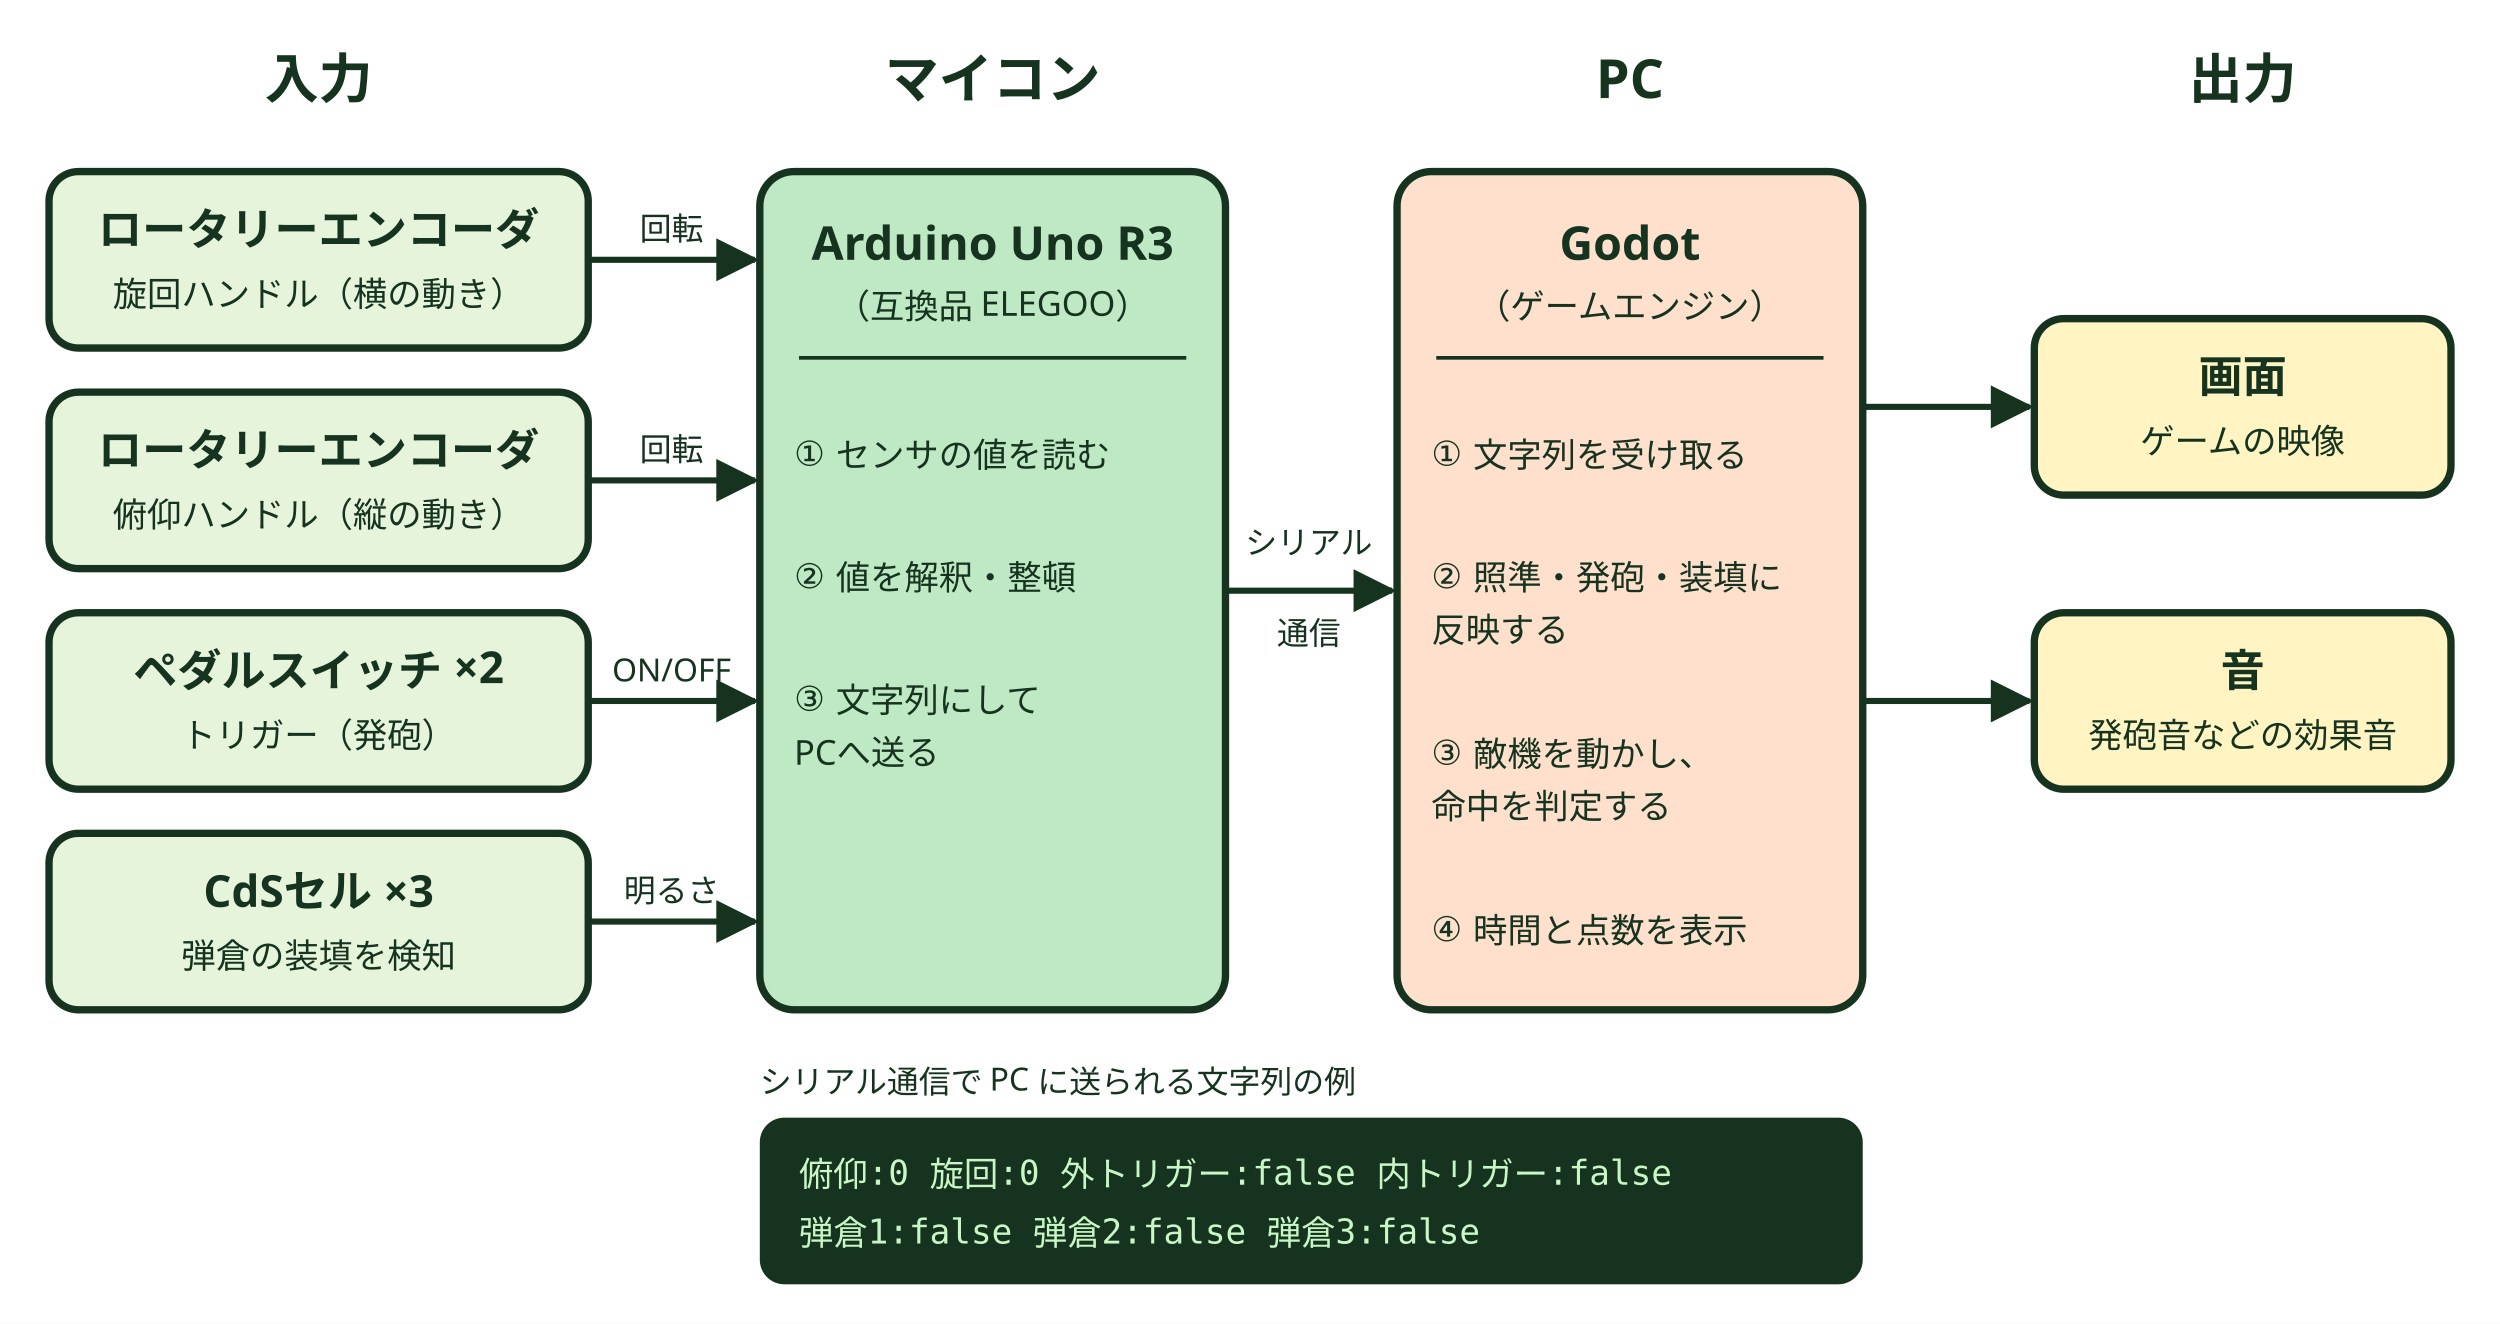
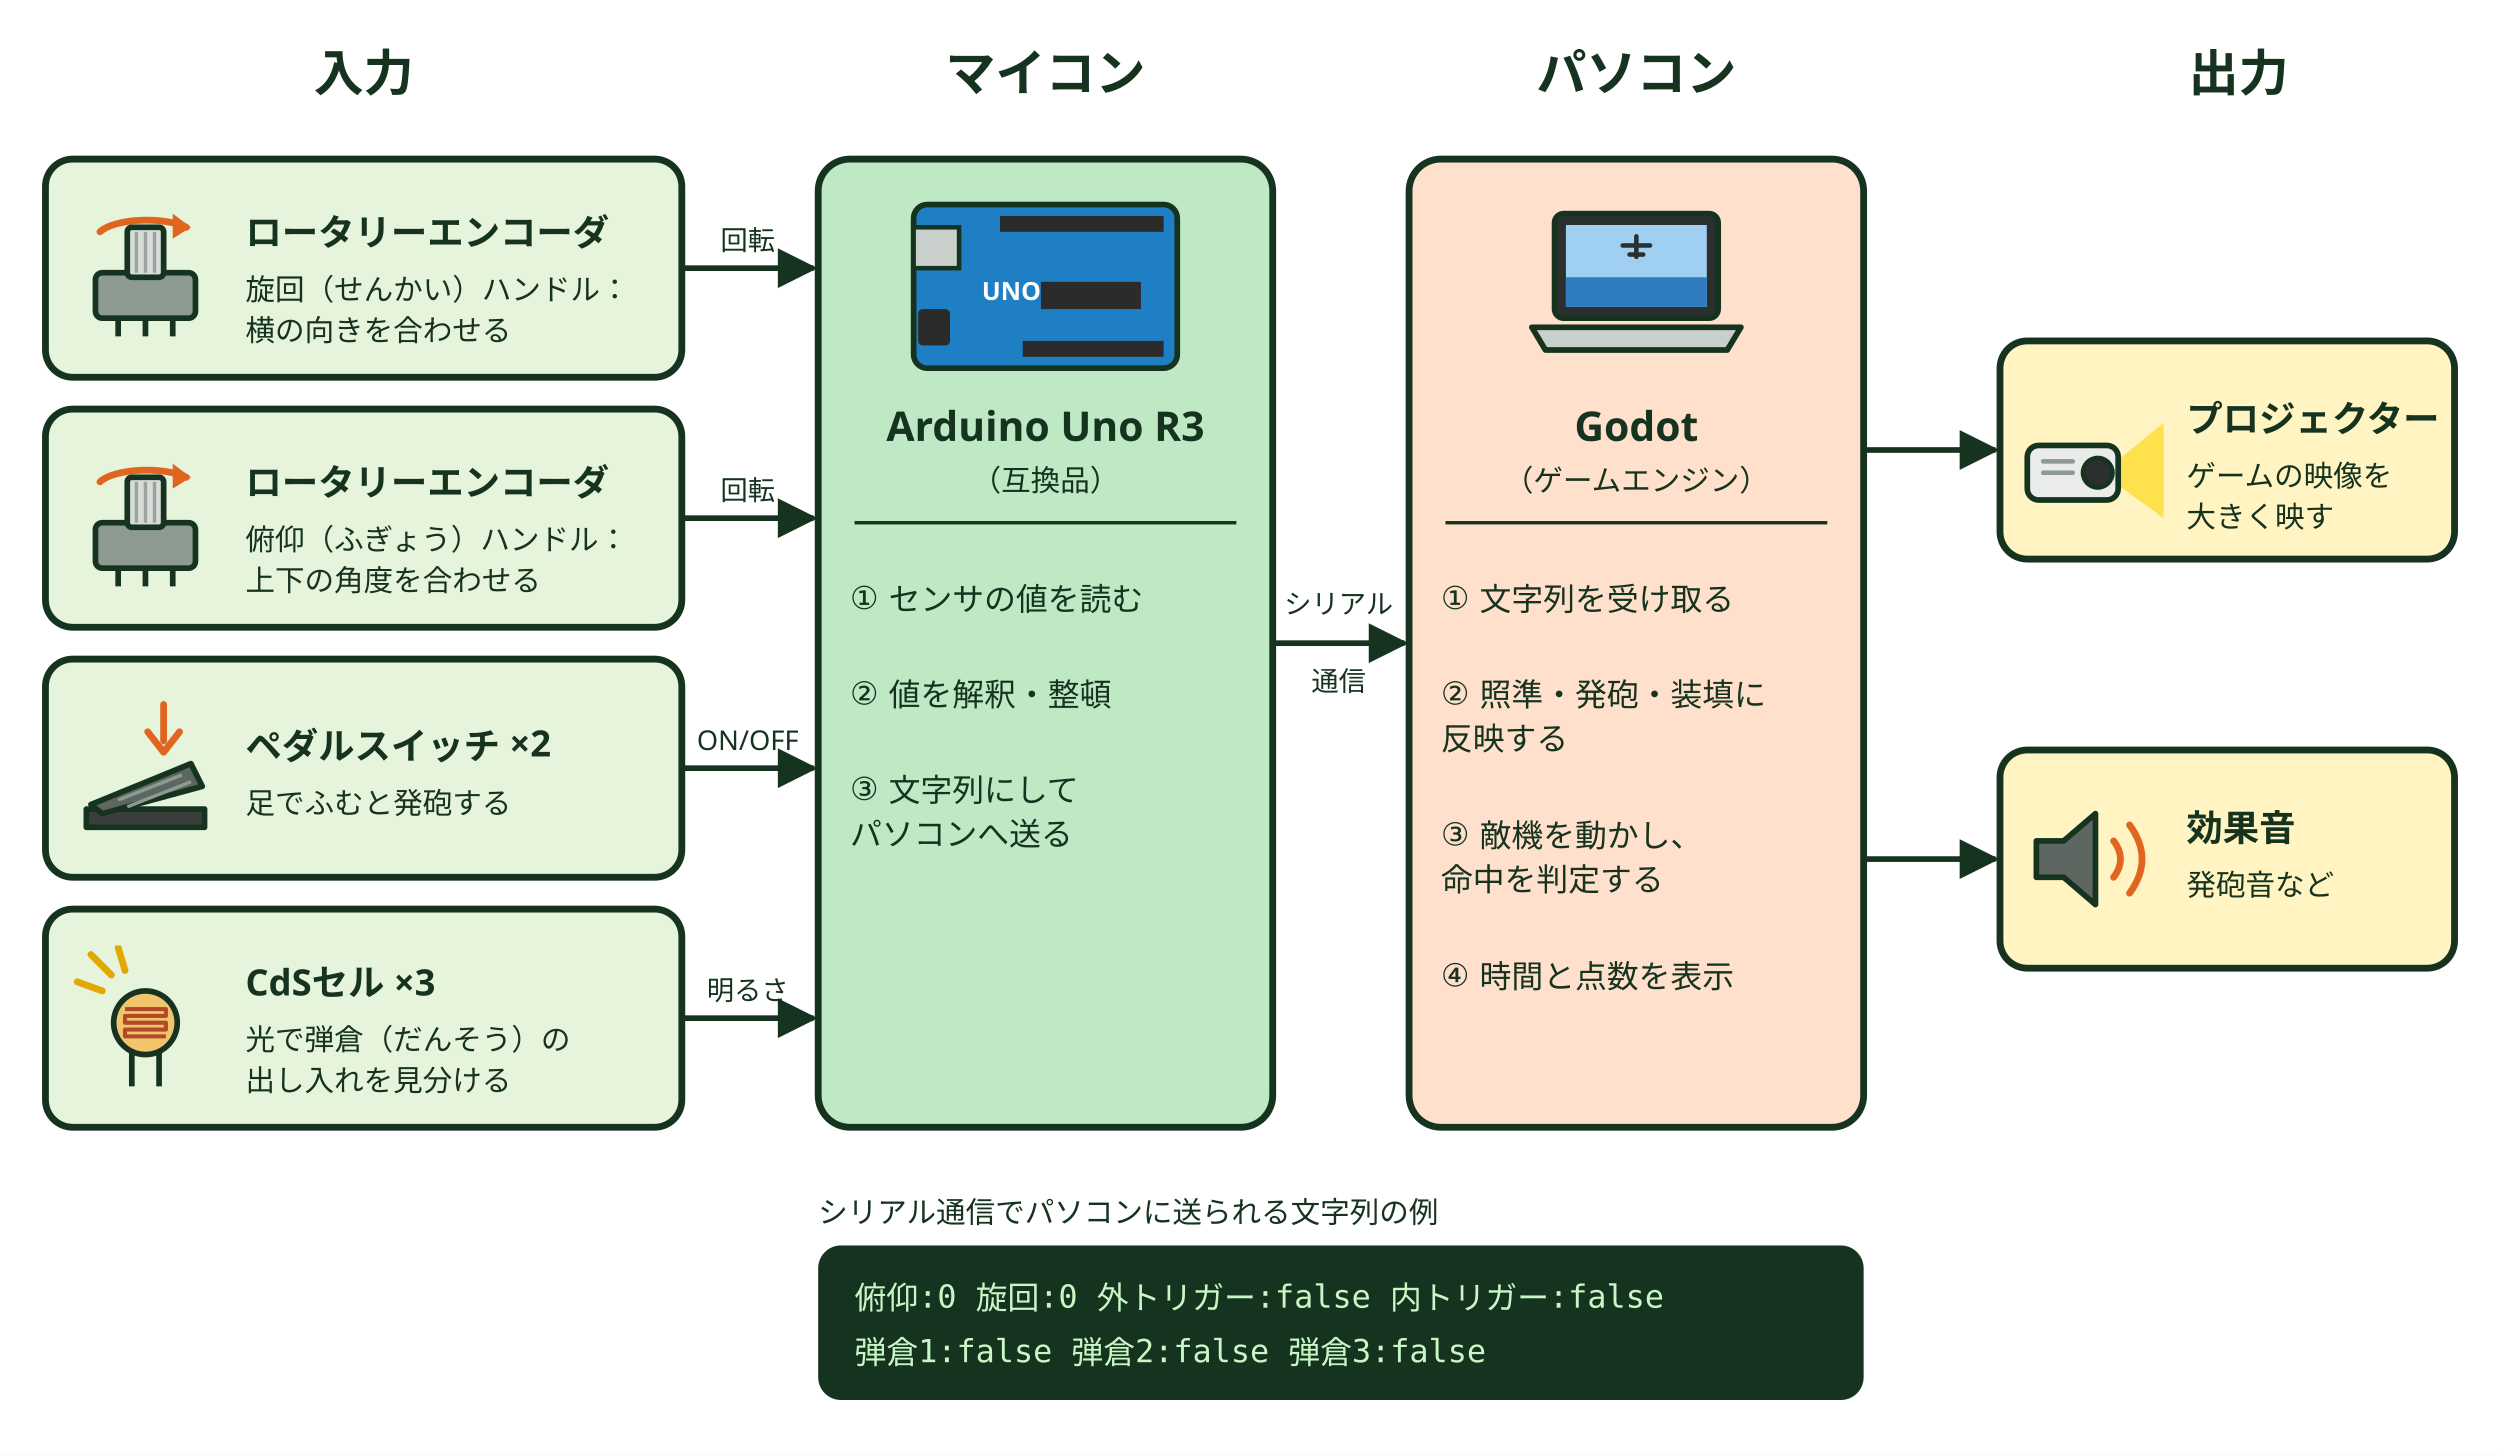
- <svg xmlns="http://www.w3.org/2000/svg" width="1020" height="540" viewBox="0 0 1020 540" font-family="'Hiragino Sans','Yu Gothic','Meiryo',sans-serif">
+ <svg xmlns="http://www.w3.org/2000/svg" width="1100" height="640" viewBox="0 0 1100 640" font-family="'Hiragino Sans','Yu Gothic','Meiryo',sans-serif">
  <defs>
    <marker id="a" viewBox="0 0 10 10" refX="9" refY="5" markerWidth="7" markerHeight="7" orient="auto-start-reverse">
      <path d="M0 0L10 5L0 10z" fill="#15331F" />
    </marker>
+     <symbol id="enc" viewBox="0 0 64 64">
+       <path d="M12 16 A22 8 0 0 1 50 14" fill="none" stroke="#E0661F" stroke-width="3" stroke-linecap="round" />
+       <path d="M44 8 L52 14 L44 19 Z" fill="#E0661F" />
+       <rect x="10" y="34" width="44" height="20" rx="3" fill="#8C9A92" stroke="#15331F" stroke-width="2.5" />
+       <rect x="24" y="14" width="16" height="22" rx="2" fill="#D7DCD8" stroke="#15331F" stroke-width="2.5" />
+       <path d="M28 16V34M32 16V34M36 16V34" stroke="#9AA39E" stroke-width="1.5" />
+       <path d="M20 54V62M32 54V62M44 54V62" stroke="#15331F" stroke-width="2.5" />
+     </symbol>
+     <symbol id="pedal" viewBox="0 0 64 64">
+       <path d="M40 4 V20" stroke="#E0661F" stroke-width="3" stroke-linecap="round" />
+       <path d="M33 16 L40 25 L47 16" fill="none" stroke="#E0661F" stroke-width="3" stroke-linecap="round" stroke-linejoin="round" />
+       <path d="M6 50 H58 V58 H6 Z" fill="#3A3F3C" stroke="#15331F" stroke-width="2.5" stroke-linejoin="round" />
+       <path d="M8 48 L52 30 L57 40 L13 52 Z" fill="#5E6662" stroke="#15331F" stroke-width="2.5" stroke-linejoin="round" />
+       <path d="M20 46 L48 35 M24 49 L52 38" stroke="#8C9A92" stroke-width="1.5" />
+     </symbol>
+     <symbol id="cds" viewBox="0 0 64 64">
+       <path d="M8 4 L17 13 M2 16 L13 20 M20 1 L23 11" stroke="#E0A800" stroke-width="3" stroke-linecap="round" />
+       <path d="M26 46V62M38 46V62" stroke="#15331F" stroke-width="2.5" />
+       <circle cx="32" cy="34" r="14" fill="#F2C46B" stroke="#15331F" stroke-width="2.5" />
+       <path d="M23 28 H41 V31 H23 V34 H41 V37 H23 V40 H41" fill="none" stroke="#B24A2A" stroke-width="1.8" stroke-linejoin="round" />
+     </symbol>
+     <symbol id="ard" viewBox="0 0 120 76">
+       <rect x="2" y="2" width="116" height="72" rx="6" fill="#1F7FC4" stroke="#15331F" stroke-width="2.5" />
+       <rect x="2" y="12" width="20" height="18" fill="#C9CFCB" stroke="#15331F" stroke-width="2" />
+       <rect x="4" y="48" width="14" height="16" rx="2" fill="#2B2B2B" />
+       <rect x="40" y="7" width="72" height="7" fill="#2B2B2B" />
+       <rect x="50" y="62" width="62" height="7" fill="#2B2B2B" />
+       <rect x="58" y="36" width="44" height="12" fill="#2B2B2B" />
+       <text x="32" y="44" font-size="11" font-weight="700" fill="#FFFFFF">UNO</text>
+     </symbol>
+     <symbol id="pc" viewBox="0 0 100 70">
+       <rect x="14" y="4" width="72" height="46" rx="4" fill="#2B2F2D" stroke="#15331F" stroke-width="2.5" />
+       <rect x="19" y="9" width="62" height="36" fill="#9FD0F2" />
+       <rect x="19" y="32" width="62" height="13" fill="#2F7BBF" />
+       <path d="M44 18 L56 18 M50 14 L50 23 M47 22 L53 22" stroke="#2B2F2D" stroke-width="2" stroke-linecap="round" />
+       <path d="M4 54 H96 L90 64 H10 Z" fill="#C9CFCB" stroke="#15331F" stroke-width="2.5" stroke-linejoin="round" />
+     </symbol>
+     <symbol id="proj" viewBox="0 0 64 64">
+       <path d="M40 38 L62 20 L62 62 L40 46 Z" fill="#FFE14D" />
+       <rect x="2" y="30" width="40" height="24" rx="5" fill="#E9ECEA" stroke="#15331F" stroke-width="2.5" />
+       <circle cx="33" cy="42" r="6.5" fill="#2B2F2D" stroke="#15331F" stroke-width="2" />
+       <path d="M9 37 H22 M9 42 H22" stroke="#8C9A92" stroke-width="2" stroke-linecap="round" />
+     </symbol>
+     <symbol id="spk" viewBox="0 0 64 64">
+       <path d="M6 24 H18 L32 12 V52 L18 40 H6 Z" fill="#5E6662" stroke="#15331F" stroke-width="2.5" stroke-linejoin="round" />
+       <path d="M40 24 Q46 32 40 40 M47 17 Q58 32 47 47" fill="none" stroke="#E0661F" stroke-width="3" stroke-linecap="round" />
+     </symbol>
  </defs>
-   <rect width="1020" height="540" fill="#FFFFFF" />
+   <rect width="1100" height="640" fill="#FFFFFF" />
  <g font-size="22" font-weight="700" fill="#15331F" text-anchor="middle">
-     <text x="130" y="40">入力</text>
-     <text x="405" y="40">マイコン</text>
-     <text x="665" y="40">PC</text>
-     <text x="915" y="40">出力</text>
+     <text x="160" y="40">入力</text>
+     <text x="460" y="40">マイコン</text>
+     <text x="720" y="40">パソコン</text>
+     <text x="985" y="40">出力</text>
  </g>
  <g stroke="#15331F" stroke-width="3" fill="#E6F4DC">
-     <rect x="20" y="70" width="220" height="72" rx="12" />
-     <rect x="20" y="160" width="220" height="72" rx="12" />
-     <rect x="20" y="250" width="220" height="72" rx="12" />
-     <rect x="20" y="340" width="220" height="72" rx="12" />
+     <rect x="20" y="70" width="280" height="96" rx="12" />
+     <rect x="20" y="180" width="280" height="96" rx="12" />
+     <rect x="20" y="290" width="280" height="96" rx="12" />
+     <rect x="20" y="400" width="280" height="96" rx="12" />
  </g>
+   <use href="#enc" x="32" y="86" width="64" height="64" />
+   <use href="#enc" x="32" y="196" width="64" height="64" />
+   <use href="#pedal" x="32" y="306" width="64" height="64" />
+   <use href="#cds" x="32" y="416" width="64" height="64" />
+   <g fill="#15331F">
+     <text x="108" y="108" font-size="16" font-weight="700">ロータリーエンコーダ</text>
+     <text x="108" y="132" font-size="13">旋回（せんかい）ハンドル：</text>
+     <text x="108" y="150" font-size="13">横の向きを合わせる</text>
+     <text x="108" y="218" font-size="16" font-weight="700">ロータリーエンコーダ</text>
+     <text x="108" y="242" font-size="13">俯仰（ふぎょう）ハンドル：</text>
+     <text x="108" y="260" font-size="13">上下の角度を合わせる</text>
+     <text x="108" y="334" font-size="16" font-weight="700">ペダルスイッチ ×2</text>
+     <text x="108" y="358" font-size="13">足でふむと発砲する</text>
+     <text x="108" y="438" font-size="16" font-weight="700">CdSセル ×3</text>
+     <text x="108" y="462" font-size="13">光で弾倉（だんそう）の</text>
+     <text x="108" y="480" font-size="13">出し入れを見分ける</text>
+   </g>
+   <rect x="360" y="70" width="200" height="426" rx="14" fill="#BFE8C4" stroke="#15331F" stroke-width="3" />
+   <use href="#ard" x="400" y="88" width="120" height="76" />
  <g fill="#15331F" text-anchor="middle">
-     <text x="130" y="100" font-size="18" font-weight="700">ロータリーエンコーダ</text>
-     <text x="130" y="125" font-size="14">旋回ハンドル（横の動き）</text>
-     <text x="130" y="190" font-size="18" font-weight="700">ロータリーエンコーダ</text>
-     <text x="130" y="215" font-size="14">俯仰ハンドル（縦の動き）</text>
-     <text x="130" y="280" font-size="18" font-weight="700">ペダルスイッチ ×2</text>
-     <text x="130" y="305" font-size="14">トリガー（発砲）</text>
-     <text x="130" y="370" font-size="18" font-weight="700">CdSセル ×3</text>
-     <text x="130" y="395" font-size="14">弾倉の装填を検知</text>
+     <text x="460" y="194" font-size="18" font-weight="700">Arduino Uno R3</text>
+     <text x="460" y="216" font-size="13">（互換品）</text>
  </g>
-   <rect x="310" y="70" width="190" height="342" rx="14" fill="#BFE8C4" stroke="#15331F" stroke-width="3" />
+   <line x1="376" y1="230" x2="544" y2="230" stroke="#15331F" stroke-width="1.5" />
+   <g fill="#15331F" font-size="14">
+     <text x="374" y="268">① センサの値を読む</text>
+     <text x="374" y="310">② 値を解釈・整頓</text>
+     <text x="374" y="352">③ 文字列にして</text>
+     <text x="374" y="372">　 パソコンへ送る</text>
+   </g>
+   <rect x="620" y="70" width="200" height="426" rx="14" fill="#FFE0CC" stroke="#15331F" stroke-width="3" />
+   <use href="#pc" x="670" y="90" width="100" height="70" />
  <g fill="#15331F" text-anchor="middle">
-     <text x="405" y="106" font-size="19" font-weight="700">Arduino Uno R3</text>
-     <text x="405" y="130" font-size="14">（互換品 ELEGOO）</text>
+     <text x="720" y="194" font-size="18" font-weight="700">Godot</text>
+     <text x="720" y="216" font-size="13">（ゲームエンジン）</text>
  </g>
-   <line x1="326" y1="146" x2="484" y2="146" stroke="#15331F" stroke-width="1.5" />
+   <line x1="636" y1="230" x2="804" y2="230" stroke="#15331F" stroke-width="1.5" />
  <g fill="#15331F" font-size="14">
-     <text x="324" y="190">① センサの値を読む</text>
-     <text x="324" y="240">② 値を解釈・整頓</text>
-     <text x="324" y="290">③ 文字列にして</text>
-     <text x="324" y="312">　 PCへ送る</text>
-   </g>
-   <rect x="570" y="70" width="190" height="342" rx="14" fill="#FFE0CC" stroke="#15331F" stroke-width="3" />
-   <g fill="#15331F" text-anchor="middle">
-     <text x="665" y="106" font-size="19" font-weight="700">Godot</text>
-     <text x="665" y="130" font-size="14">（ゲームエンジン）</text>
-   </g>
-   <line x1="586" y1="146" x2="744" y2="146" stroke="#15331F" stroke-width="1.5" />
-   <g fill="#15331F" font-size="14">
-     <text x="584" y="190">① 文字列を受け取る</text>
-     <text x="584" y="240">② 照準・発砲・装填に</text>
-     <text x="584" y="262">　 反映する</text>
-     <text x="584" y="312">③ 敵機を動かし、</text>
-     <text x="584" y="334">　 命中を判定する</text>
-     <text x="584" y="384">④ 時間と点数を表示</text>
+     <text x="634" y="268">① 文字列を受け取る</text>
+     <text x="634" y="310">② 照準・発砲・装填に</text>
+     <text x="634" y="330">　 反映する</text>
+     <text x="634" y="372">③ 敵機を動かし、</text>
+     <text x="634" y="392">　 命中を判定する</text>
+     <text x="634" y="434">④ 時間と点数を表示</text>
  </g>
  <g stroke="#15331F" stroke-width="3" fill="#FFF4C2">
-     <rect x="830" y="130" width="170" height="72" rx="12" />
-     <rect x="830" y="250" width="170" height="72" rx="12" />
+     <rect x="880" y="150" width="200" height="96" rx="12" />
+     <rect x="880" y="330" width="200" height="96" rx="12" />
  </g>
-   <g fill="#15331F" text-anchor="middle">
-     <text x="915" y="160" font-size="18" font-weight="700">画面</text>
-     <text x="915" y="185" font-size="14">ゲームの映像</text>
-     <text x="915" y="280" font-size="18" font-weight="700">音</text>
-     <text x="915" y="305" font-size="14">発砲音などの効果音</text>
+   <use href="#proj" x="890" y="166" width="64" height="64" />
+   <use href="#spk" x="890" y="346" width="64" height="64" />
+   <g fill="#15331F">
+     <text x="962" y="190" font-size="16" font-weight="700">プロジェクター</text>
+     <text x="962" y="214" font-size="13">ゲームの映像を</text>
+     <text x="962" y="232" font-size="13">大きく映す</text>
+     <text x="962" y="370" font-size="16" font-weight="700">効果音</text>
+     <text x="962" y="394" font-size="13">発砲音など</text>
  </g>
  <g stroke="#15331F" stroke-width="2.5" marker-end="url(#a)">
-     <line x1="240" y1="106" x2="308" y2="106" />
-     <line x1="240" y1="196" x2="308" y2="196" />
-     <line x1="240" y1="286" x2="308" y2="286" />
-     <line x1="240" y1="376" x2="308" y2="376" />
-     <line x1="500" y1="241" x2="568" y2="241" />
-     <line x1="760" y1="166" x2="828" y2="166" />
-     <line x1="760" y1="286" x2="828" y2="286" />
+     <line x1="300" y1="118" x2="358" y2="118" />
+     <line x1="300" y1="228" x2="358" y2="228" />
+     <line x1="300" y1="338" x2="358" y2="338" />
+     <line x1="300" y1="448" x2="358" y2="448" />
+     <line x1="560" y1="283" x2="618" y2="283" />
+     <line x1="820" y1="198" x2="878" y2="198" />
+     <line x1="820" y1="378" x2="878" y2="378" />
  </g>
-   <g fill="#15331F" font-size="13" text-anchor="middle">
-     <text x="274" y="98">回転</text>
-     <text x="274" y="188">回転</text>
-     <text x="274" y="278">ON/OFF</text>
-     <text x="274" y="368">明るさ</text>
-     <text x="534" y="226">シリアル</text>
-     <text x="534" y="263">通信</text>
+   <g fill="#15331F" font-size="12" text-anchor="middle">
+     <text x="329" y="110">回転</text>
+     <text x="329" y="220">回転</text>
+     <text x="329" y="330">ON/OFF</text>
+     <text x="329" y="440">明るさ</text>
+     <text x="589" y="270">シリアル</text>
+     <text x="589" y="304">通信</text>
  </g>
-   <text x="310" y="446" font-size="13" fill="#15331F">シリアル通信で PC に送られる文字列の例</text>
-   <rect x="310" y="456" width="450" height="68" rx="10" fill="#15331F" />
+   <text x="360" y="538" font-size="13" fill="#15331F">シリアル通信でパソコンに送られる文字列の例</text>
+   <rect x="360" y="548" width="460" height="68" rx="10" fill="#15331F" />
  <g font-family="'Consolas','MS Gothic',monospace" font-size="14" fill="#C8F7C5">
-     <text x="326" y="484">俯仰:0 旋回:0 外トリガー:false 内トリガー:false</text>
-     <text x="326" y="508">弾倉1:false 弾倉2:false 弾倉3:false</text>
+     <text x="376" y="576">俯仰:0 旋回:0 外トリガー:false 内トリガー:false</text>
+     <text x="376" y="600">弾倉1:false 弾倉2:false 弾倉3:false</text>
  </g>
</svg>
